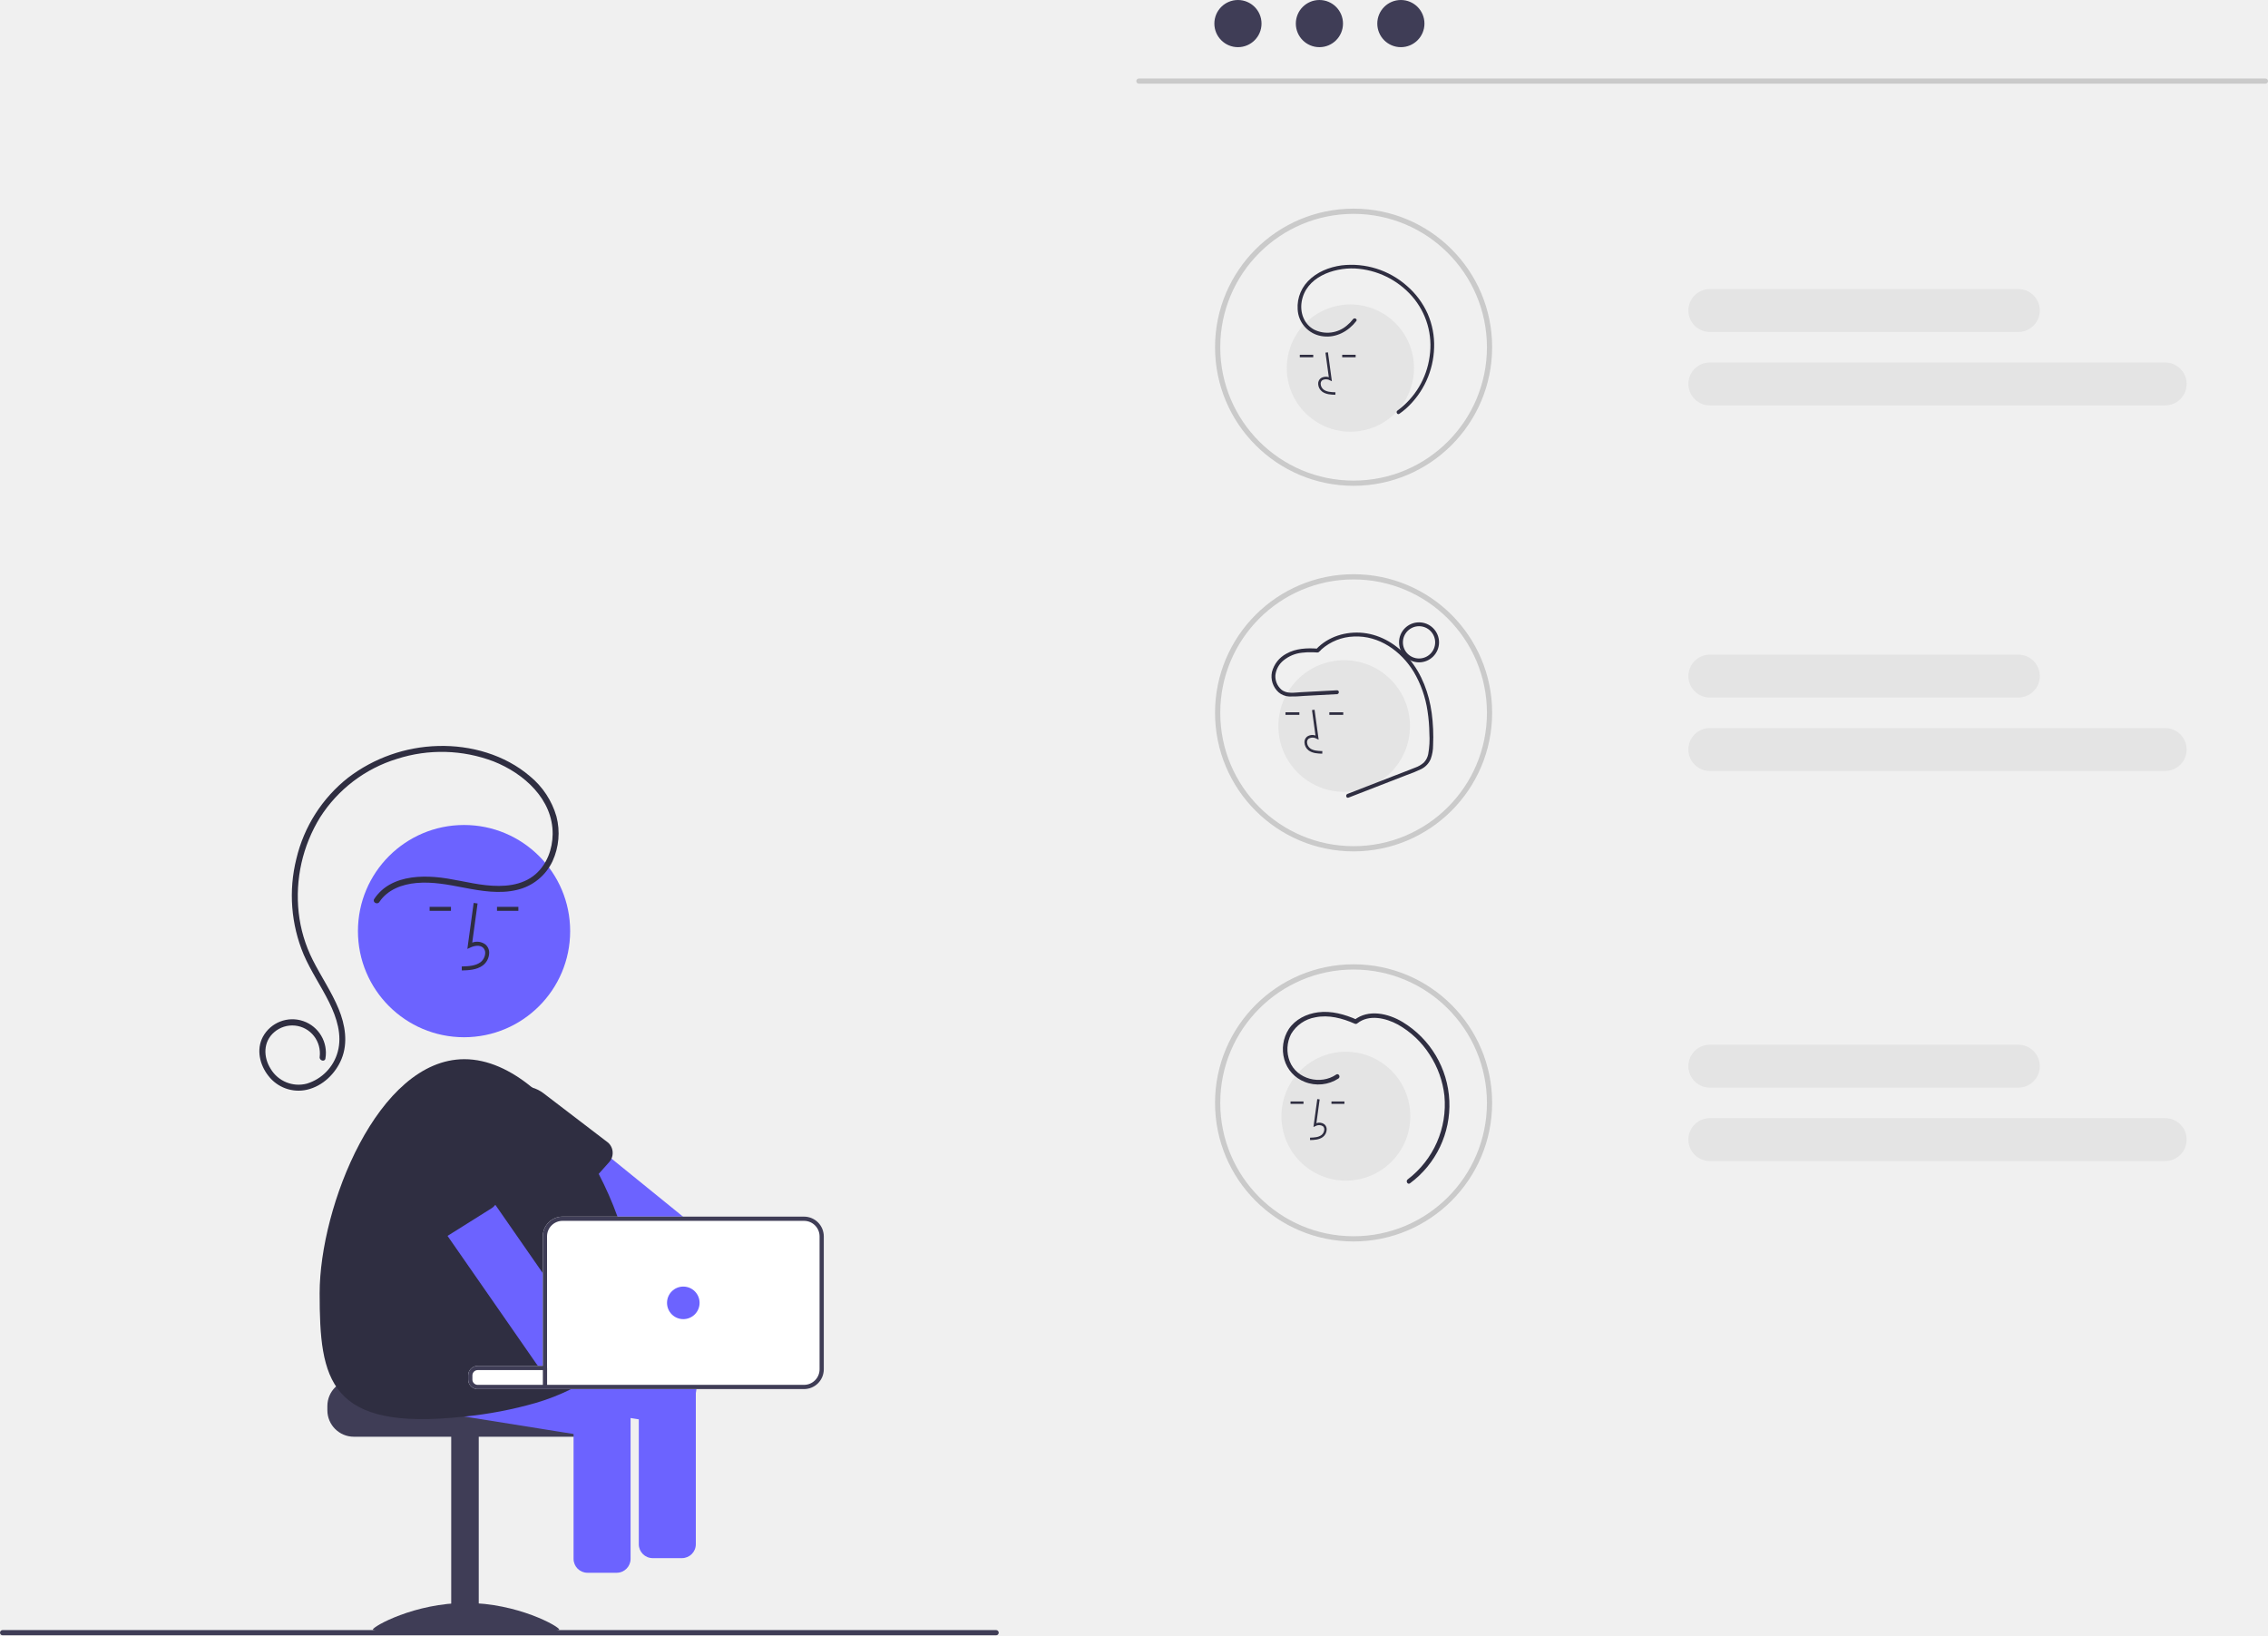
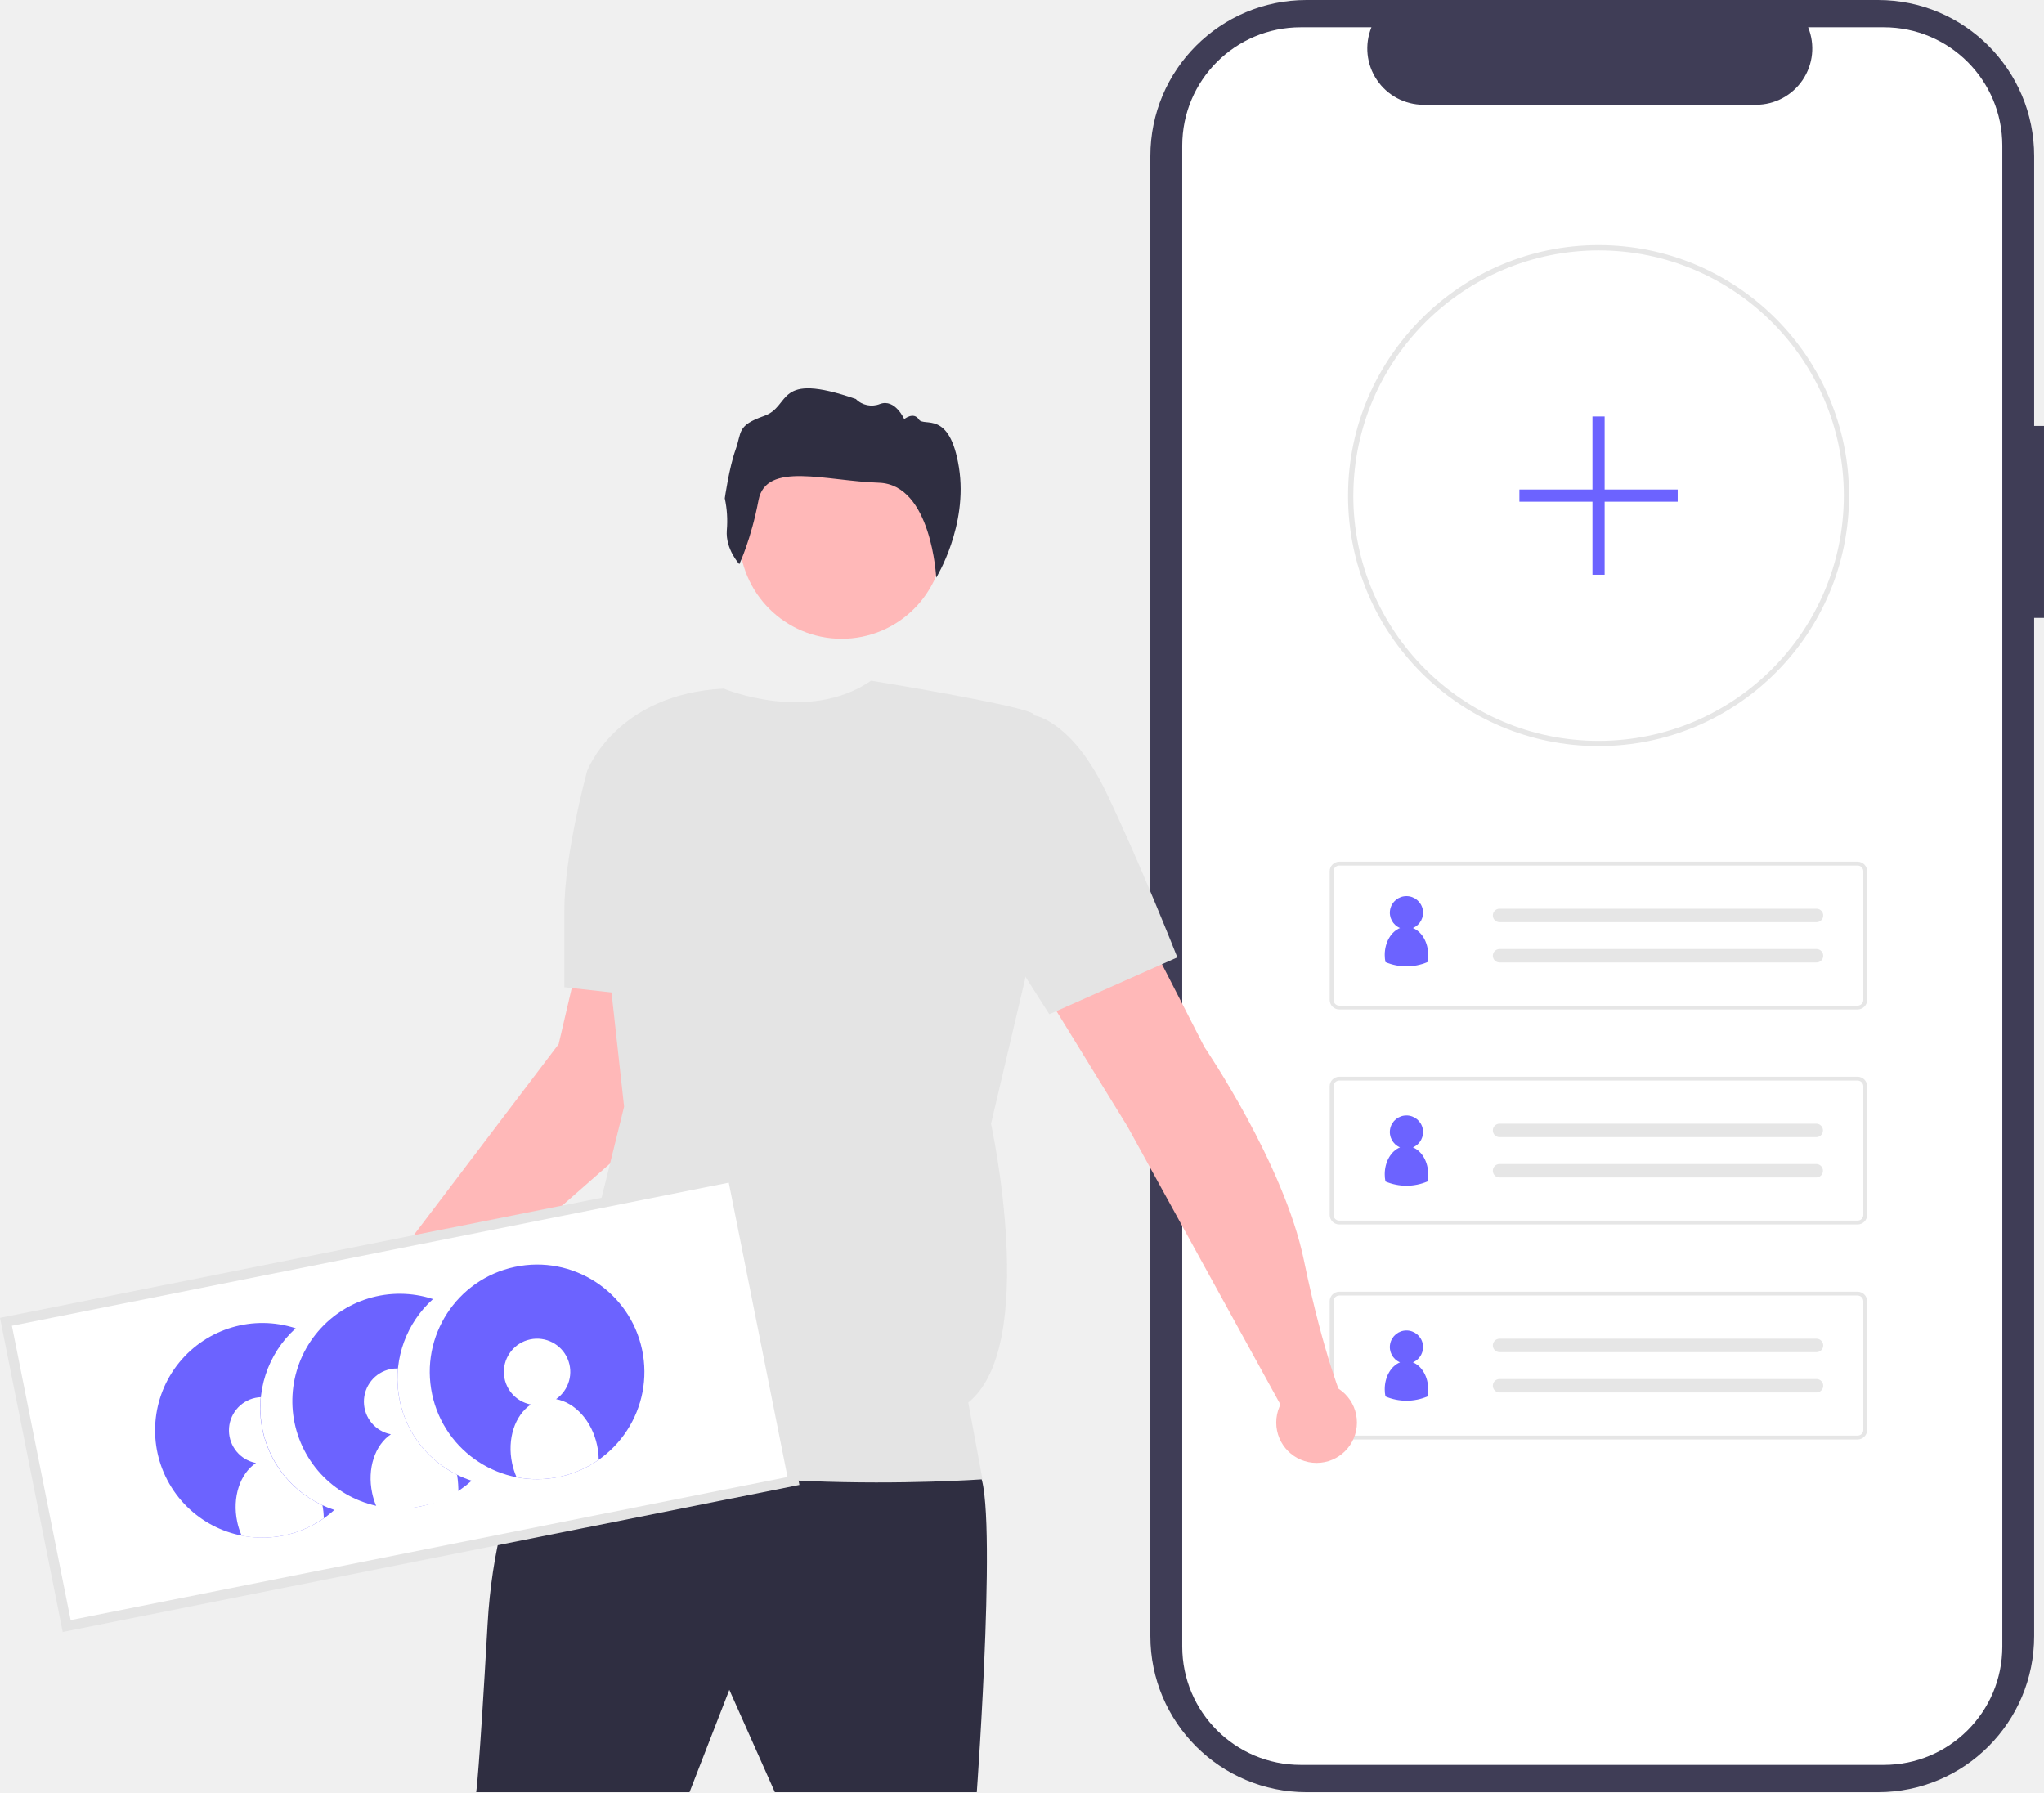
- <svg xmlns="http://www.w3.org/2000/svg" data-name="Layer 1" width="869.76" height="627" viewBox="0 0 869.76 627">
-   <path d="M290.665,675.596v1.624a10.156,10.156,0,0,0,10.148,10.148h86.052a10.151,10.151,0,0,0,10.148-10.148v-1.624a10.075,10.075,0,0,0-2.355-6.494,10.439,10.439,0,0,0-1.713-1.624H348.311a2.03,2.03,0,0,1-2.03-2.03H300.812A10.162,10.162,0,0,0,290.665,675.596Z" transform="translate(-165.1201 -136.5)" fill="#3f3d56" />
-   <rect x="338.159" y="686.964" width="10.554" height="74.686" transform="translate(521.7522 1312.115) rotate(-180)" fill="#3f3d56" />
-   <path d="M308.122,761.28c0,1.14,15.992.441,35.72.441s35.72.699,35.72-.441-15.992-10.183-35.72-10.183S308.122,760.14,308.122,761.28Z" transform="translate(-165.1201 -136.5)" fill="#3f3d56" />
-   <path d="M307.225,673.883l36.012,5.748,41.841,6.681,14.507,2.314a5.326,5.326,0,0,0,6.089-4.416l.658-4.108.609-3.824.503-3.15a5.266,5.266,0,0,0-1.006-4.027,5.14,5.14,0,0,0-1.973-1.624H348.311a2.03,2.03,0,0,1-2.03-2.03v-1.599a2.03,2.03,0,0,1,2.03-2.03h22.065L360.204,660.196l-31.271-4.993-18.257-2.914a5.337,5.337,0,0,0-6.105,4.424l-1.77,11.073A5.348,5.348,0,0,0,307.225,673.883Z" transform="translate(-165.1201 -136.5)" fill="#6c63ff" />
-   <path d="M385.078,672.341v61.868a5.325,5.325,0,0,0,5.317,5.317h11.227a5.325,5.325,0,0,0,5.318-5.317V672.341a5.248,5.248,0,0,0-1.112-3.239,5.132,5.132,0,0,0-2.062-1.624H388.244a5.16,5.16,0,0,0-2.054,1.624A5.264,5.264,0,0,0,385.078,672.341Z" transform="translate(-165.1201 -136.5)" fill="#6c63ff" />
-   <path d="M351.242,567.626a5.357,5.357,0,0,0,.422,1.599,5.242,5.242,0,0,0,1.518,1.989l.025.016,32.034,25.986.471.373,6.633,5.382,2.005,1.624H429.037l-1.997-1.624-27.415-22.244-18.371-14.905-14.296-11.593a5.265,5.265,0,0,0-2.939-1.169.026.026,0,0,0-.016-.008,5.397,5.397,0,0,0-.958.016,5.114,5.114,0,0,0-1.388.341,3.907,3.907,0,0,0-.861.438,5.127,5.127,0,0,0-1.323,1.161l-6.965,8.581-.105.138A5.278,5.278,0,0,0,351.242,567.626Z" transform="translate(-165.1201 -136.5)" fill="#6c63ff" />
-   <path d="M353.206,571.23a13.162,13.162,0,0,0,2.59,4.083l21.326,22.909a5.317,5.317,0,0,0,7.525-.333l.593-.674.26-.292,9.214-10.334,3.962-4.449a4.673,4.673,0,0,0,.682-.909c.098-.162.187-.333.268-.503a5.385,5.385,0,0,0,.446-2.411,5.246,5.246,0,0,0-1.745-3.71l-24.728-18.899a13.244,13.244,0,0,0-9.579-2.647.026.026,0,0,0-.016-.008,13.922,13.922,0,0,0-2.241.471c-.325.089-.641.203-.966.325a13.085,13.085,0,0,0-5.398,3.816,13.255,13.255,0,0,0-2.192,13.565Z" transform="translate(-165.1201 -136.5)" fill="#2f2e41" />
-   <circle cx="177.96" cy="357.005" r="40.69" fill="#6c63ff" />
-   <path d="M332.245,668.274l15.091,2.403.341.057,22.942,3.661,14.458,2.314,21.253,3.393.609.097,3.158.503,14.507,2.314a5.326,5.326,0,0,0,6.089-4.416l1.266-7.923.503-3.15c0-.016.008-.032.008-.049H348.311a2.03,2.03,0,0,1-2.03-2.03v-1.599a2.03,2.03,0,0,1,2.03-2.03h26.595v-8.873l-1.624-.26-8.021-1.283-29.574-4.717a5.328,5.328,0,0,0-6.097,4.416l-.658,4.1-1.112,6.982A5.332,5.332,0,0,0,332.245,668.274Z" transform="translate(-165.1201 -136.5)" fill="#6c63ff" />
-   <path d="M287.701,632.327c0,33.171,3.369,53.011,55.325,47.328.073-.008.138-.016.211-.024a154.268,154.268,0,0,0,27.382-5.236,81.322,81.322,0,0,0,13.509-5.293c1.023-.52,2.005-1.063,2.971-1.624H348.311a2.03,2.03,0,0,1-2.03-2.03v-1.599a2.03,2.03,0,0,1,2.03-2.03h26.595V610.546a5.959,5.959,0,0,1,5.951-5.951h21.635c-.187-.536-.373-1.08-.576-1.624a132.997,132.997,0,0,0-7.201-16.382,124.963,124.963,0,0,0-13.46-20.766,86.483,86.483,0,0,0-12.047-12.331c-8.143-6.722-17.008-10.878-26.002-10.878C310.034,542.614,287.701,599.156,287.701,632.327Z" transform="translate(-165.1201 -136.5)" fill="#2f2e41" />
-   <path d="M342.225,508.586l-.042-1.521c2.829-.079,5.323-.256,7.197-1.625a4.674,4.674,0,0,0,1.81-3.443,2.672,2.672,0,0,0-.876-2.201c-1.244-1.051-3.246-.711-4.705-.042l-1.258.577,2.413-17.631,1.506.206-2.052,14.998a5.368,5.368,0,0,1,5.077.731,4.159,4.159,0,0,1,1.414,3.415,6.183,6.183,0,0,1-2.433,4.617C347.869,508.428,344.74,508.515,342.225,508.586Z" transform="translate(-165.1201 -136.5)" fill="#2f2e41" />
-   <rect x="190.6" y="347.701" width="8.189" height="1.521" fill="#2f2e41" />
-   <rect x="164.751" y="347.701" width="8.189" height="1.521" fill="#2f2e41" />
-   <path d="M310.606,482.325c3.165-4.764,8.733-6.783,14.224-7.274,6.18-.553,12.152.639,18.187,1.797,6.641,1.274,13.669,2.467,20.361.855a20.072,20.072,0,0,0,13.644-11.022,25.675,25.675,0,0,0,1.495-17.12,31.121,31.121,0,0,0-10.179-15.45c-9.63-8.236-22.662-11.937-35.197-11.589a59.507,59.507,0,0,0-34.497,12.13,56.031,56.031,0,0,0-19.877,31.15,58.411,58.411,0,0,0,2.829,36.74c2.743,6.363,6.71,12.1,9.771,18.302,2.85,5.775,5.045,12.49,3.272,18.932a17.56,17.56,0,0,1-11.86,12.209,12.455,12.455,0,0,1-13.85-5.654c-2.867-4.521-2.936-10.443,1.369-14.093a10.567,10.567,0,0,1,15.244,1.521,10.877,10.877,0,0,1,2.176,7.975c-.212,1.436,1.985,2.055,2.199.606a12.866,12.866,0,0,0-23.989-8.308c-2.596,4.881-1.195,10.768,2.1,14.94a14.562,14.562,0,0,0,14.847,5.339c5.999-1.385,10.906-6.153,13.213-11.755,2.569-6.237,1.392-13.197-1.112-19.25-2.707-6.542-6.728-12.41-9.907-18.715a53.3,53.3,0,0,1-5.408-18.211,57.623,57.623,0,0,1,8.218-36.499,53.555,53.555,0,0,1,29.498-22.418,55.969,55.969,0,0,1,37.035.979c11.59,4.566,22.781,14.518,22.646,27.884-.057,5.709-2.177,11.532-6.55,15.34-5.226,4.551-12.503,4.94-19.073,4.23-6.612-.715-13.032-2.646-19.672-3.138-5.775-.428-12.006.017-17.163,2.886a17.16,17.16,0,0,0-5.961,5.53c-.815,1.226,1.16,2.37,1.969,1.151Z" transform="translate(-165.1201 -136.5)" fill="#2f2e41" />
-   <path d="M317.081,581.913a4.279,4.279,0,0,0,.219.43,4.612,4.612,0,0,0,.268.422l17.795,25.613,1.38,1.989L351.258,631.247l14.004,20.157,5.666,8.167a4.732,4.732,0,0,0,.512.625,5.302,5.302,0,0,0,3.32,1.624h.146V626.985l-1.624-2.338-18.209-26.205L335.517,570.296a5.328,5.328,0,0,0-7.404-1.34l-5.999,4.165-3.223,2.241A5.317,5.317,0,0,0,317.081,581.913Z" transform="translate(-165.1201 -136.5)" fill="#6c63ff" />
-   <path d="M314.296,581.288l.803,1.615.008.008.219.43L328.373,609.239a5.336,5.336,0,0,0,7.315,1.786l.844-.528.211-.13,16.821-10.554a5.315,5.315,0,0,0,1.769-7.339l-18.477-25.052a13.28,13.28,0,0,0-16.22-4.189,13.059,13.059,0,0,0-1.802.99A13.284,13.284,0,0,0,314.296,581.288Z" transform="translate(-165.1201 -136.5)" fill="#2f2e41" />
-   <path d="M410.098,667.478v61.121a5.325,5.325,0,0,0,5.318,5.317H426.643a5.325,5.325,0,0,0,5.317-5.317V667.478Z" transform="translate(-165.1201 -136.5)" fill="#6c63ff" />
-   <path d="M344.658,663.849v1.599a3.666,3.666,0,0,0,2.939,3.588c.113.016.227.041.341.049.122.008.243.016.373.016H473.46a7.584,7.584,0,0,0,7.582-7.574V610.546a7.584,7.584,0,0,0-7.582-7.574H380.856a7.583,7.583,0,0,0-7.574,7.574v49.65H348.311A3.653,3.653,0,0,0,344.658,663.849Z" transform="translate(-165.1201 -136.5)" fill="#fff" />
-   <path d="M344.658,663.849v1.599a3.666,3.666,0,0,0,2.939,3.588c.113.016.227.041.341.049.122.008.243.016.373.016H473.46a7.584,7.584,0,0,0,7.582-7.574V610.546a7.584,7.584,0,0,0-7.582-7.574H380.856a7.583,7.583,0,0,0-7.574,7.574v49.65H348.311A3.653,3.653,0,0,0,344.658,663.849Zm1.624,1.599v-1.599a2.03,2.03,0,0,1,2.03-2.03h26.595V610.546a5.959,5.959,0,0,1,5.951-5.951h92.603a5.961,5.961,0,0,1,5.959,5.951v50.982a5.961,5.961,0,0,1-5.959,5.951H348.311A2.03,2.03,0,0,1,346.282,665.449Z" transform="translate(-165.1201 -136.5)" fill="#3f3d56" />
-   <circle cx="262.041" cy="499.538" r="6.243" fill="#6c63ff" />
-   <rect x="208.187" y="524.557" width="1.624" height="7.306" fill="#3f3d56" />
-   <path d="M1033.88,168.587h-432a1,1,0,0,1,0-2h432a1,1,0,0,1,0,2Z" transform="translate(-165.1201 -136.5)" fill="#cacaca" />
-   <circle cx="474.743" cy="9.043" r="9.043" fill="#3f3d56" />
-   <circle cx="505.984" cy="9.043" r="9.043" fill="#3f3d56" />
-   <circle cx="537.224" cy="9.043" r="9.043" fill="#3f3d56" />
-   <path d="M684.214,322.769a53.135,53.135,0,1,1,53.134-53.135A53.195,53.195,0,0,1,684.214,322.769Zm0-104.269a51.135,51.135,0,1,0,51.134,51.134A51.193,51.193,0,0,0,684.214,218.5Z" transform="translate(-165.1201 -136.5)" fill="#cacaca" />
-   <circle cx="516.133" cy="427.968" r="24.709" fill="#e4e4e4" />
-   <path d="M667.527,573.626l-.026-.923c1.718-.048,3.232-.156,4.37-.987a2.838,2.838,0,0,0,1.099-2.091,1.623,1.623,0,0,0-.532-1.336,2.797,2.797,0,0,0-2.857-.025l-.764.35,1.465-10.707.915.125-1.246,9.108a3.26,3.26,0,0,1,3.083.444,2.526,2.526,0,0,1,.859,2.074,3.755,3.755,0,0,1-1.478,2.804C670.954,573.53,669.054,573.583,667.527,573.626Z" transform="translate(-165.1201 -136.5)" fill="#2f2e41" />
-   <rect x="510.602" y="422.318" width="4.973" height="0.923" fill="#2f2e41" />
-   <rect x="494.905" y="422.318" width="4.973" height="0.923" fill="#2f2e41" />
-   <path d="M677.534,548.51c-5.962,4.091-15.117,1.836-17.819-5.076a12.739,12.739,0,0,1,.526-10.465,13.351,13.351,0,0,1,9.302-6.41c5.112-1.06,10.398.363,15.07,2.429a.929.929,0,0,0,1.054-.136c4.463-3.558,10.948-2.013,15.524.474a34.44,34.44,0,0,1,12.185,11.527,35.99,35.99,0,0,1,5.671,15.803A36.073,36.073,0,0,1,704.968,588.696c-.886.663-.02,2.173.878,1.502a37.26,37.26,0,0,0-2.834-61.835c-5.489-3.302-13.14-5.076-18.576-.742l1.054-.136c-4.674-2.067-9.794-3.526-14.945-2.848-4.375.576-8.673,2.674-11.182,6.41a14.311,14.311,0,0,0-1.713,11.694,12.993,12.993,0,0,0,7.815,8.57,14.089,14.089,0,0,0,12.947-1.3c.917-.629.048-2.138-.878-1.502Z" transform="translate(-165.1201 -136.5)" fill="#2f2e41" />
-   <circle cx="517.861" cy="141.126" r="24.391" fill="#e4e4e4" />
-   <path d="M677.224,287.865c-1.581-.044-3.549-.099-5.065-1.206a3.889,3.889,0,0,1-1.53-2.904,2.616,2.616,0,0,1,.89-2.149,3.376,3.376,0,0,1,3.194-.46l-1.291-9.434.948-.13,1.518,11.091-.791-.363a2.896,2.896,0,0,0-2.959.026,1.681,1.681,0,0,0-.551,1.385,2.94,2.94,0,0,0,1.139,2.165c1.18.862,2.748.973,4.527,1.023Z" transform="translate(-165.1201 -136.5)" fill="#2f2e41" />
-   <rect x="498.464" y="136.026" width="5.152" height="0.957" fill="#2f2e41" />
-   <rect x="514.724" y="136.026" width="5.152" height="0.957" fill="#2f2e41" />
-   <path d="M685.244,259.597c-2.963,3.875-7.668,6.475-12.64,5.86a10.993,10.993,0,0,1-9.621-8.611,14.19,14.19,0,0,1,3.729-12.526c3.351-3.525,8.148-5.421,12.895-6.071a32.105,32.105,0,0,1,25.029,7.844,30.661,30.661,0,0,1,7.983,10.701,29.997,29.997,0,0,1,2.475,12.95,32.718,32.718,0,0,1-10.752,23.387,30.308,30.308,0,0,1-2.586,2.026c-.757.531-1.475-.712-.724-1.239a30.743,30.743,0,0,0,12.331-20.693,28.659,28.659,0,0,0-6.721-23.118A31.464,31.464,0,0,0,684.756,239.438c-8.393-.366-18.881,3.381-20.451,12.724-.704,4.187.861,8.589,4.699,10.685a11.481,11.481,0,0,0,12.677-1.578,14.561,14.561,0,0,0,2.326-2.396c.553-.724,1.8-.01,1.239.724Z" transform="translate(-165.1201 -136.5)" fill="#2f2e41" />
-   <path d="M684.214,462.934a53.135,53.135,0,1,1,53.134-53.135A53.195,53.195,0,0,1,684.214,462.934Zm0-104.269a51.135,51.135,0,1,0,51.134,51.134A51.193,51.193,0,0,0,684.214,358.665Z" transform="translate(-165.1201 -136.5)" fill="#cacaca" />
-   <path d="M684.214,612.5a53.135,53.135,0,1,1,53.134-53.134A53.194,53.194,0,0,1,684.214,612.5Zm0-104.269a51.135,51.135,0,1,0,51.134,51.135A51.193,51.193,0,0,0,684.214,508.231Z" transform="translate(-165.1201 -136.5)" fill="#cacaca" />
-   <circle cx="515.477" cy="278.377" r="25.234" fill="#e4e4e4" />
-   <path d="M672.199,425.47c-1.636-.045-3.671-.102-5.24-1.248a4.024,4.024,0,0,1-1.583-3.005,2.707,2.707,0,0,1,.92-2.223,3.493,3.493,0,0,1,3.304-.476l-1.336-9.76.98-.134,1.57,11.474-.819-.376a2.996,2.996,0,0,0-3.062.027,1.739,1.739,0,0,0-.57,1.433,3.041,3.041,0,0,0,1.178,2.24c1.22.891,2.843,1.006,4.684,1.058Z" transform="translate(-165.1201 -136.5)" fill="#2f2e41" />
-   <rect x="492.967" y="273.1" width="5.33" height="0.99" fill="#2f2e41" />
-   <rect x="509.79" y="273.1" width="5.33" height="0.99" fill="#2f2e41" />
-   <path d="M681.867,440.898l17.454-6.775c2.854-1.108,5.724-2.182,8.563-3.328a9.76,9.76,0,0,0,3.296-1.943,6.477,6.477,0,0,0,1.643-3.18,32.757,32.757,0,0,0,.453-7.967,60.711,60.711,0,0,0-.703-8.53,41.208,41.208,0,0,0-5.27-15.032c-4.895-8.031-13.328-14.073-23.029-13.591a19.72,19.72,0,0,0-12.344,4.905,7.794,7.794,0,0,1-1.165,1.129,1.617,1.617,0,0,1-.928.062q-.611-.039-1.223-.06a25.254,25.254,0,0,0-4.238.178,13.419,13.419,0,0,0-6.991,2.903,8.526,8.526,0,0,0-3.164,5.71,6.759,6.759,0,0,0,2.283,5.517c2.082,1.755,5.053,1.138,7.551,1.006l9.15-.485,4.636-.246c.955-.051.952,1.434,0,1.484l-12.322.653a53.866,53.866,0,0,1-6.003.243,6.716,6.716,0,0,1-4.123-1.659,8.227,8.227,0,0,1-2.492-7.719,11.035,11.035,0,0,1,5.545-7.043c3.605-2.033,7.911-2.228,11.944-1.928l-.525.217c4.563-4.897,11.552-6.965,18.114-6.242,6.928.764,13.09,4.629,17.517,9.914,4.936,5.893,7.626,13.24,8.672,20.796a69.189,69.189,0,0,1,.535,12.31,15.511,15.511,0,0,1-.916,5.319,7.615,7.615,0,0,1-3.575,3.833,51.159,51.159,0,0,1-5.674,2.331l-6.43,2.496-12.631,4.903-3.215,1.248c-.891.346-1.277-1.089-.395-1.431Z" transform="translate(-165.1201 -136.5)" fill="#2f2e41" />
-   <path d="M701.641,382.787a7.669,7.669,0,1,1,7.669,7.669A7.678,7.678,0,0,1,701.641,382.787Zm1.484,0a6.185,6.185,0,1,0,6.185-6.185A6.192,6.192,0,0,0,703.126,382.787Z" transform="translate(-165.1201 -136.5)" fill="#2f2e41" />
-   <path d="M995.456,291.937H820.829a8.225,8.225,0,0,1,0-16.45H995.456a8.225,8.225,0,1,1,0,16.45Z" transform="translate(-165.1201 -136.5)" fill="#e4e4e4" />
-   <path d="M939.145,263.782H820.829a8.225,8.225,0,0,1,0-16.45H939.145a8.225,8.225,0,1,1,0,16.45Z" transform="translate(-165.1201 -136.5)" fill="#e4e4e4" />
-   <path d="M995.456,432.102H820.829a8.225,8.225,0,0,1,0-16.45H995.456a8.225,8.225,0,1,1,0,16.45Z" transform="translate(-165.1201 -136.5)" fill="#e4e4e4" />
-   <path d="M939.145,403.947H820.829a8.225,8.225,0,0,1,0-16.45H939.145a8.225,8.225,0,0,1,0,16.45Z" transform="translate(-165.1201 -136.5)" fill="#e4e4e4" />
-   <path d="M995.456,581.668H820.829a8.225,8.225,0,0,1,0-16.45H995.456a8.225,8.225,0,1,1,0,16.45Z" transform="translate(-165.1201 -136.5)" fill="#e4e4e4" />
-   <path d="M939.145,553.513H820.829a8.225,8.225,0,0,1,0-16.45H939.145a8.225,8.225,0,1,1,0,16.45Z" transform="translate(-165.1201 -136.5)" fill="#e4e4e4" />
-   <path d="M547.12,763.5h-381a1,1,0,0,1,0-2h381a1,1,0,1,1,0,2Z" transform="translate(-165.1201 -136.5)" fill="#3f3d56" />
+ <svg xmlns="http://www.w3.org/2000/svg" data-name="Layer 1" width="810.572" height="710.713" viewBox="0 0 810.572 710.713">
+   <path id="fbc32b64-bbdf-4dbc-bb60-a52584491975-367" data-name="Path 339" d="M1005.286,263.535h-3.9V156.559a61.915,61.915,0,0,0-61.915-61.915H712.821a61.915,61.915,0,0,0-61.916,61.914v586.884a61.915,61.915,0,0,0,61.915,61.915H939.468a61.915,61.915,0,0,0,61.915-61.915V339.683h3.9Z" transform="translate(-194.714 -94.6435)" fill="#3f3d56" />
+   <path id="bb5c9466-73f2-44a0-9556-78839eb5ebb8-368" data-name="Path 340" d="M988.759,152.411v595.175a46.959,46.959,0,0,1-46.942,46.952h-231.3a46.966,46.966,0,0,1-46.973-46.952V152.411a46.965,46.965,0,0,1,46.971-46.951h28.058a22.329,22.329,0,0,0,20.656,30.74H891.097a22.329,22.329,0,0,0,20.656-30.74h30.055a46.959,46.959,0,0,1,46.951,46.942Z" transform="translate(-194.714 -94.6435)" fill="#fff" />
+   <path id="a4c0f7b0-a249-48db-8324-425c4b242004-369" data-name="Path 45" d="M828.632,390.518a99.3,99.3,0,0,1-99.337-99.254v-.088c0-.208,0-.427.012-.635.3-54.4,44.863-98.7,99.325-98.7a99.337,99.337,0,0,1,.011,198.674h-.011Zm0-196.587a97.454,97.454,0,0,0-97.233,96.677c-.011.222-.011.4-.011.569a97.258,97.258,0,1,0,97.27-97.246h-.026Z" transform="translate(-194.714 -94.6435)" fill="#e6e6e6" />
+   <path id="b3f05bc2-81da-406b-86dd-2b0d92091530-370" data-name="Path 39" d="M931.353,494.959H725.816a3.81,3.81,0,0,1-3.806-3.806V440.17a3.811,3.811,0,0,1,3.806-3.806H931.353a3.811,3.811,0,0,1,3.806,3.806v50.985a3.811,3.811,0,0,1-3.806,3.806Zm-205.537-57.074a2.286,2.286,0,0,0-2.284,2.284v50.985a2.286,2.286,0,0,0,2.284,2.284H931.353a2.286,2.286,0,0,0,2.284-2.284v-50.985a2.286,2.286,0,0,0-2.284-2.284Z" transform="translate(-194.714 -94.6435)" fill="#e6e6e6" />
+   <path id="b21e6212-c1f0-403c-bdef-232e508e770f-371" data-name="Path 40" d="M789.38,455.004a2.664,2.664,0,0,0,0,5.329H914.985a2.665,2.665,0,0,0,.204-5.326q-.059-.002-.117-.002H789.38Z" transform="translate(-194.714 -94.6435)" fill="#e6e6e6" />
+   <path id="ab780905-ae65-4edb-8494-502e8ec549f1-372" data-name="Path 41" d="M789.38,470.99a2.664,2.664,0,0,0,0,5.329H914.985a2.665,2.665,0,0,0,.204-5.326q-.059-.002-.117-.002H789.38Z" transform="translate(-194.714 -94.6435)" fill="#e6e6e6" />
+   <path id="bcf324bf-85a9-4a34-8465-70a8e4155def-373" data-name="Path 42" d="M931.353,580.219H725.816a3.81,3.81,0,0,1-3.806-3.806v-50.984a3.811,3.811,0,0,1,3.806-3.806H931.353a3.811,3.811,0,0,1,3.806,3.806v50.985A3.811,3.811,0,0,1,931.353,580.219Zm-205.537-57.074a2.286,2.286,0,0,0-2.284,2.284v50.985a2.286,2.286,0,0,0,2.284,2.284H931.353a2.286,2.286,0,0,0,2.284-2.284v-50.985a2.286,2.286,0,0,0-2.284-2.284Z" transform="translate(-194.714 -94.6435)" fill="#e6e6e6" />
+   <path id="fd1e492a-db21-4dcb-b43f-b24103837e5e-374" data-name="Path 43" d="M789.38,540.26a2.664,2.664,0,0,0,0,5.329H914.985a2.665,2.665,0,0,0,.087-5.328H789.38Z" transform="translate(-194.714 -94.6435)" fill="#e6e6e6" />
+   <path id="e10d4cc9-8111-46ce-a7fa-ade6cf037e94-375" data-name="Path 44" d="M789.38,556.251a2.664,2.664,0,0,0,0,5.329H914.985a2.665,2.665,0,0,0,.087-5.328H789.38Z" transform="translate(-194.714 -94.6435)" fill="#e6e6e6" />
+   <path id="e6fa78bf-0588-4ac5-badf-0fd5526a4b08-376" data-name="Path 39-2" d="M931.353,665.477H725.816a3.81,3.81,0,0,1-3.806-3.806v-50.984a3.811,3.811,0,0,1,3.806-3.806H931.353a3.811,3.811,0,0,1,3.806,3.806v50.985a3.811,3.811,0,0,1-3.806,3.806Zm-205.537-57.074a2.286,2.286,0,0,0-2.284,2.284v50.985a2.286,2.286,0,0,0,2.284,2.284H931.353a2.286,2.286,0,0,0,2.284-2.284v-50.985a2.286,2.286,0,0,0-2.284-2.284Z" transform="translate(-194.714 -94.6435)" fill="#e6e6e6" />
+   <path id="a87641aa-c143-4ef5-a11b-e1a417496101-377" data-name="Path 40-2" d="M789.38,625.521a2.664,2.664,0,0,0,0,5.329H914.985a2.665,2.665,0,0,0,.204-5.326q-.059-.002-.117-.002H789.38Z" transform="translate(-194.714 -94.6435)" fill="#e6e6e6" />
+   <path id="a07223e8-f594-430f-b9d3-e015b3831fec-378" data-name="Path 41-2" d="M789.38,641.508a2.664,2.664,0,0,0,0,5.329H914.985a2.665,2.665,0,0,0,.204-5.326q-.059-.002-.117-.002H789.38Z" transform="translate(-194.714 -94.6435)" fill="#e6e6e6" />
+   <path id="e005e6fa-4f2e-4ca5-bbad-52a51b7cf8f1-379" data-name="Path 1221" d="M860.021,288.767h-28.97v-28.971h-4.829v28.971h-28.97v4.828h28.97v28.971h4.829v-28.971h28.97Z" transform="translate(-194.714 -94.6435)" fill="#6c63ff" />
+   <g id="f8897680-c254-4e03-b64e-cafda03b28cd" data-name="Group 76">
+     <path id="a4b49412-a00b-41e8-9df5-5be91e0af45a-380" data-name="Path 1236" d="M415.138,653.078s-23.688,25.944-27.072,85.727-4.512,66.551-4.512,66.551h84.6l15.784-40.603,18.052,40.6h80.087s9.024-124.079,0-127.463S415.138,653.078,415.138,653.078Z" transform="translate(-194.714 -94.6435)" fill="#2f2e41" />
+     <circle id="a51505d3-b438-42e2-99d6-990457d95d5b" data-name="Ellipse 232" cx="333.784" cy="212.706" r="40.607" fill="#ffb8b8" />
+     <path id="ec92e0b2-d4cb-42ed-ba19-b2a2a41a81da-381" data-name="Path 1238" d="M703.901,654.211l-62.039-112.8-36.1-58.655L648.629,463.578l23.688,46.248s31.584,46.247,39.479,84.6,15.792,56.4,15.792,56.4Z" transform="translate(-194.714 -94.6435)" fill="#ffb8b8" />
+     <path id="a52caa4b-6a44-4841-9266-9cf72e124768-382" data-name="Path 1239" d="M362.115,621.494l92.495-81.215-4.507-65.424H424.159l-7.9,33.84-74.447,98.135Z" transform="translate(-194.714 -94.6435)" fill="#ffb8b8" />
+     <path id="e22ec3f3-58f4-4cea-9212-087bc1079083-383" data-name="Path 1240" d="M481.686,367.699s33.5,14.044,58.484-3.13c0,0,61.082,9.9,64.466,13.282s-3.384,104.9-3.384,104.9l-13.534,57.53s19.176,87.983-9.024,110.543l5.64,30.456s-125.206,9.024-174.838-21.432l9.022-30.458,23.688-95.879-14.664-133.1S438.818,369.955,481.686,367.699Z" transform="translate(-194.714 -94.6435)" fill="#e4e4e4" />
+     <path id="aa85c0f3-d286-4cf0-8f31-f3dff29d3dd6-384" data-name="Path 1241" d="M575.873,382.925l29.328-4.508s14.664,2.256,28.2,30.456,28.2,65.423,28.2,65.423l-50.759,22.56-41.735-65.423Z" transform="translate(-194.714 -94.6435)" fill="#e4e4e4" />
+     <path id="ad0ad546-ac25-4851-b25e-0217cff5ddae-385" data-name="Path 1242" d="M434.312,394.771l-6.768,5.64s-9.024,32.712-9.024,55.271v30.456l40.608,4.512Z" transform="translate(-194.714 -94.6435)" fill="#e4e4e4" />
+     <path id="bca4ff40-2aaf-4255-a760-4285173e03c8-386" data-name="Path 1243" d="M487.902,318.371s-5.52-5.961-4.961-13.423a42.546,42.546,0,0,0-.805-12.685s1.728-12.213,4.279-19.293.4-9.543,11.366-13.408,3.985-17.841,36.314-6.7a8.844,8.844,0,0,0,9.619,1.968c5.969-2.186,9.566,6.014,9.566,6.014s3.723-3.055,5.812.121,12.193-4.062,15.9,19.041-9.014,43.706-9.014,43.706-1.785-36.97-22.781-37.641-44.74-8.623-47.685,6.945S487.902,318.371,487.902,318.371Z" transform="translate(-194.714 -94.6435)" fill="#2f2e41" />
+     <circle cx="152.605" cy="526.628" r="17.5" fill="#ffb8b8" />
+   </g>
+   <path id="b2a9f943-63e7-459e-aa16-a074d5f617d3-387" data-name="Path 1259" d="M221.159,739.468l288.216-57.532-24.086-120.66-288.216,57.529Z" transform="translate(-194.714 -94.6435)" fill="#fff" />
+   <path id="ebdb1a1e-e7bd-4f26-86a1-c9c47a08bbef-388" data-name="Path 1260" d="M511.734,683.512l-292.148,58.32-24.872-124.6,292.148-58.317Zm-289,53.6,284.284-56.747-23.303-116.733-284.283,56.749Z" transform="translate(-194.714 -94.6435)" fill="#e4e4e4" />
+   <g id="aef3f6ba-7c59-4e40-b9a2-55c1c94d044e" data-name="Group 77">
+     <path id="bad16fdd-f75b-451f-b285-d445a7208cf1-389" data-name="Path 1230" d="M315.132,701.116l-.118.05c-.94.387-1.892.753-2.871,1.074-.329.112-.67.215-1.0.315s-.672.205-1.014.298c-.557.16-1.127.302-1.7.434-.245.062-.504.117-.751.17l-.149.032c-.307.065-.614.131-.923.186l-.799.139c-.149.032-.295.053-.44.073a42.558,42.558,0,1,1,6.612-82.499,42.556,42.556,0,0,0,15.32,72.034,42.363,42.363,0,0,1-12.163,7.698Z" transform="translate(-194.714 -94.6435)" fill="#6c63ff" />
+     <path id="f6393030-236e-4765-896b-209019e80fa8-390" data-name="Path 1231" d="M375.975,679.471a41.567,41.567,0,0,0,5.766,2.368,42.333,42.333,0,0,1-19.62,10.036l-.535.114a42.559,42.559,0,1,1,4.835-82.183,42.477,42.477,0,0,0,9.554,69.665Z" transform="translate(-194.714 -94.6435)" fill="#6c63ff" />
+     <path id="eef8a7e5-3026-4df7-9c38-b31908ca0085-391" data-name="Path 1232" d="M449.326,629.823A42.558,42.558,0,1,1,398.846,597.05l0,0A42.558,42.558,0,0,1,449.326,629.823Z" transform="translate(-194.714 -94.6435)" fill="#6c63ff" />
+     <path id="a3469722-1f94-4c8c-8be2-4ca7447cd0bf-392" data-name="Path 1233" d="M431.504,667.799a28.515,28.515,0,0,1,.628,5.73,42.639,42.639,0,0,1-32.567,6.926,28.519,28.519,0,0,1-1.758-5.49c-2.083-9.792,1.145-19.128,7.423-23.352a13.172,13.172,0,1,1,9.99-2.125C422.676,650.792,429.422,658.008,431.504,667.799Z" transform="translate(-194.714 -94.6435)" fill="#fff" />
+     <path id="bc06a3a3-a2a4-4ca1-a154-0afe6fce79b8-393" data-name="Path 1234" d="M375.976,679.474l.027.129a43.496,43.496,0,0,1,.485,7.149c-4.409,3.092-9.336,3.985-14.901,5.241l-.535.114a42.388,42.388,0,0,1-16.988.153,4.412,4.412,0,0,1-.199-.496,27.278,27.278,0,0,1-1.559-4.993c-2.083-9.792,1.145-19.128,7.423-23.352a13.17,13.17,0,0,1-.271-25.82,12.72,12.72,0,0,1,3.07-.28,42.511,42.511,0,0,0,23.448,42.159Z" transform="translate(-194.714 -94.6435)" fill="#fff" />
+     <path id="a7dd16b0-14ed-45f5-915f-9409366d1879-394" data-name="Path 1235" d="M322.585,691.564a27.329,27.329,0,0,1,.526,5.151,42.406,42.406,0,0,1-10.967,5.523c-.329.111-.67.215-1.0.315s-.672.205-1.014.298c-.557.16-1.127.302-1.7.434-.117.035-.245.062-.365.088l-.535.114c-.307.065-.614.131-.923.186l-.799.139c-.149.032-.295.053-.44.073a42.181,42.181,0,0,1-14.824-.245.172.172,0,0,1-.025-.067,3.299,3.299,0,0,1-.174-.429,27.274,27.274,0,0,1-1.559-4.993c-2.083-9.792,1.145-19.128,7.423-23.352a13.17,13.17,0,0,1-.271-25.82,12.897,12.897,0,0,1,2.169-.275,42.513,42.513,0,0,0,24.479,42.861Z" transform="translate(-194.714 -94.6435)" fill="#fff" />
+   </g>
+   <path id="a14dec19-2029-44b7-a69f-3af98ff2b6b9-395" data-name="Path 1265" d="M761.073,473.31a14.258,14.258,0,0,1-.289,2.868,21.322,21.322,0,0,1-16.65,0,14.263,14.263,0,0,1-.289-2.868c0-5.006,2.549-9.237,6.06-10.651a6.587,6.587,0,1,1,5.107,0C758.524,464.073,761.073,468.303,761.073,473.31Z" transform="translate(-194.714 -94.6435)" fill="#6c63ff" />
+   <path id="f5db75fe-f3f0-4b0d-a92f-db6cf5b46fdd-396" data-name="Path 1266" d="M761.073,560.297a14.259,14.259,0,0,1-.289,2.868,21.322,21.322,0,0,1-16.65,0,14.264,14.264,0,0,1-.289-2.868c0-5.006,2.549-9.237,6.06-10.651a6.587,6.587,0,1,1,5.107,0C758.524,551.06,761.073,555.29,761.073,560.297Z" transform="translate(-194.714 -94.6435)" fill="#6c63ff" />
+   <path id="b494f491-cece-4ab7-a8b0-06febc19dd5d-397" data-name="Path 1267" d="M761.073,645.554a14.259,14.259,0,0,1-.289,2.868,21.322,21.322,0,0,1-16.65,0,14.264,14.264,0,0,1-.289-2.868c0-5.006,2.549-9.237,6.06-10.651a6.587,6.587,0,1,1,5.107,0C758.524,636.317,761.073,640.547,761.073,645.554Z" transform="translate(-194.714 -94.6435)" fill="#6c63ff" />
+   <circle cx="522.105" cy="564.128" r="16" fill="#ffb8b8" />
</svg>
